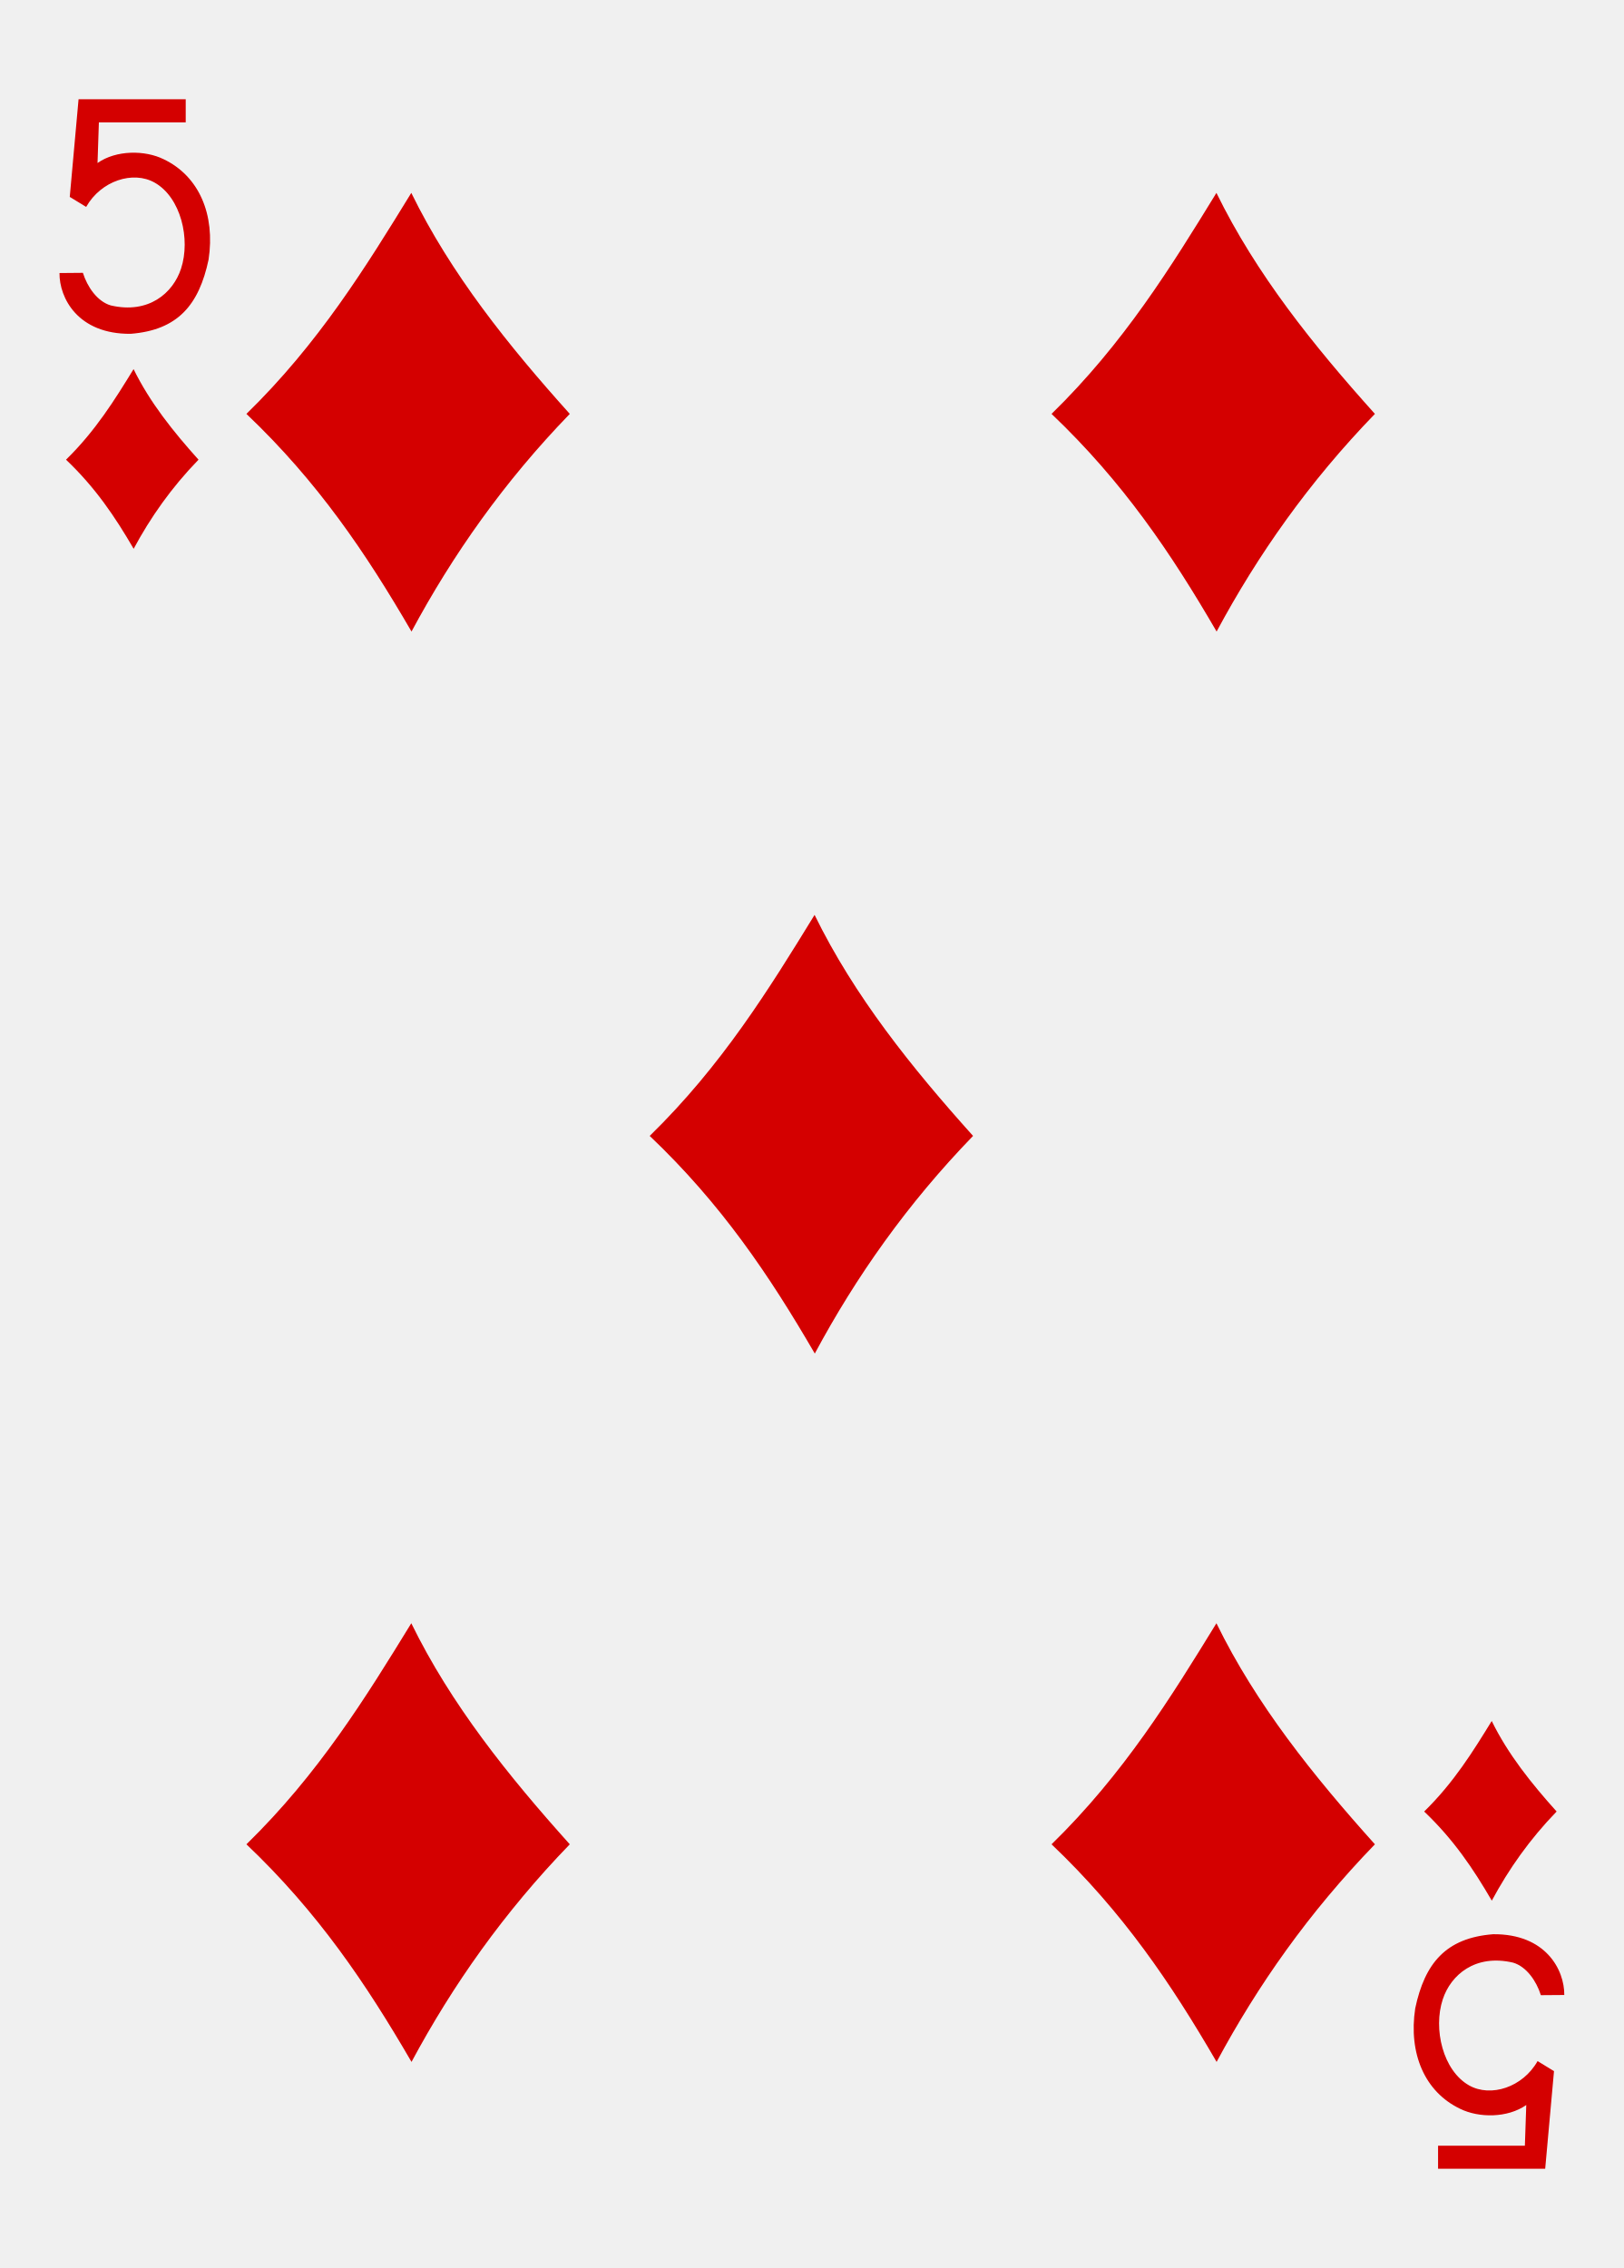
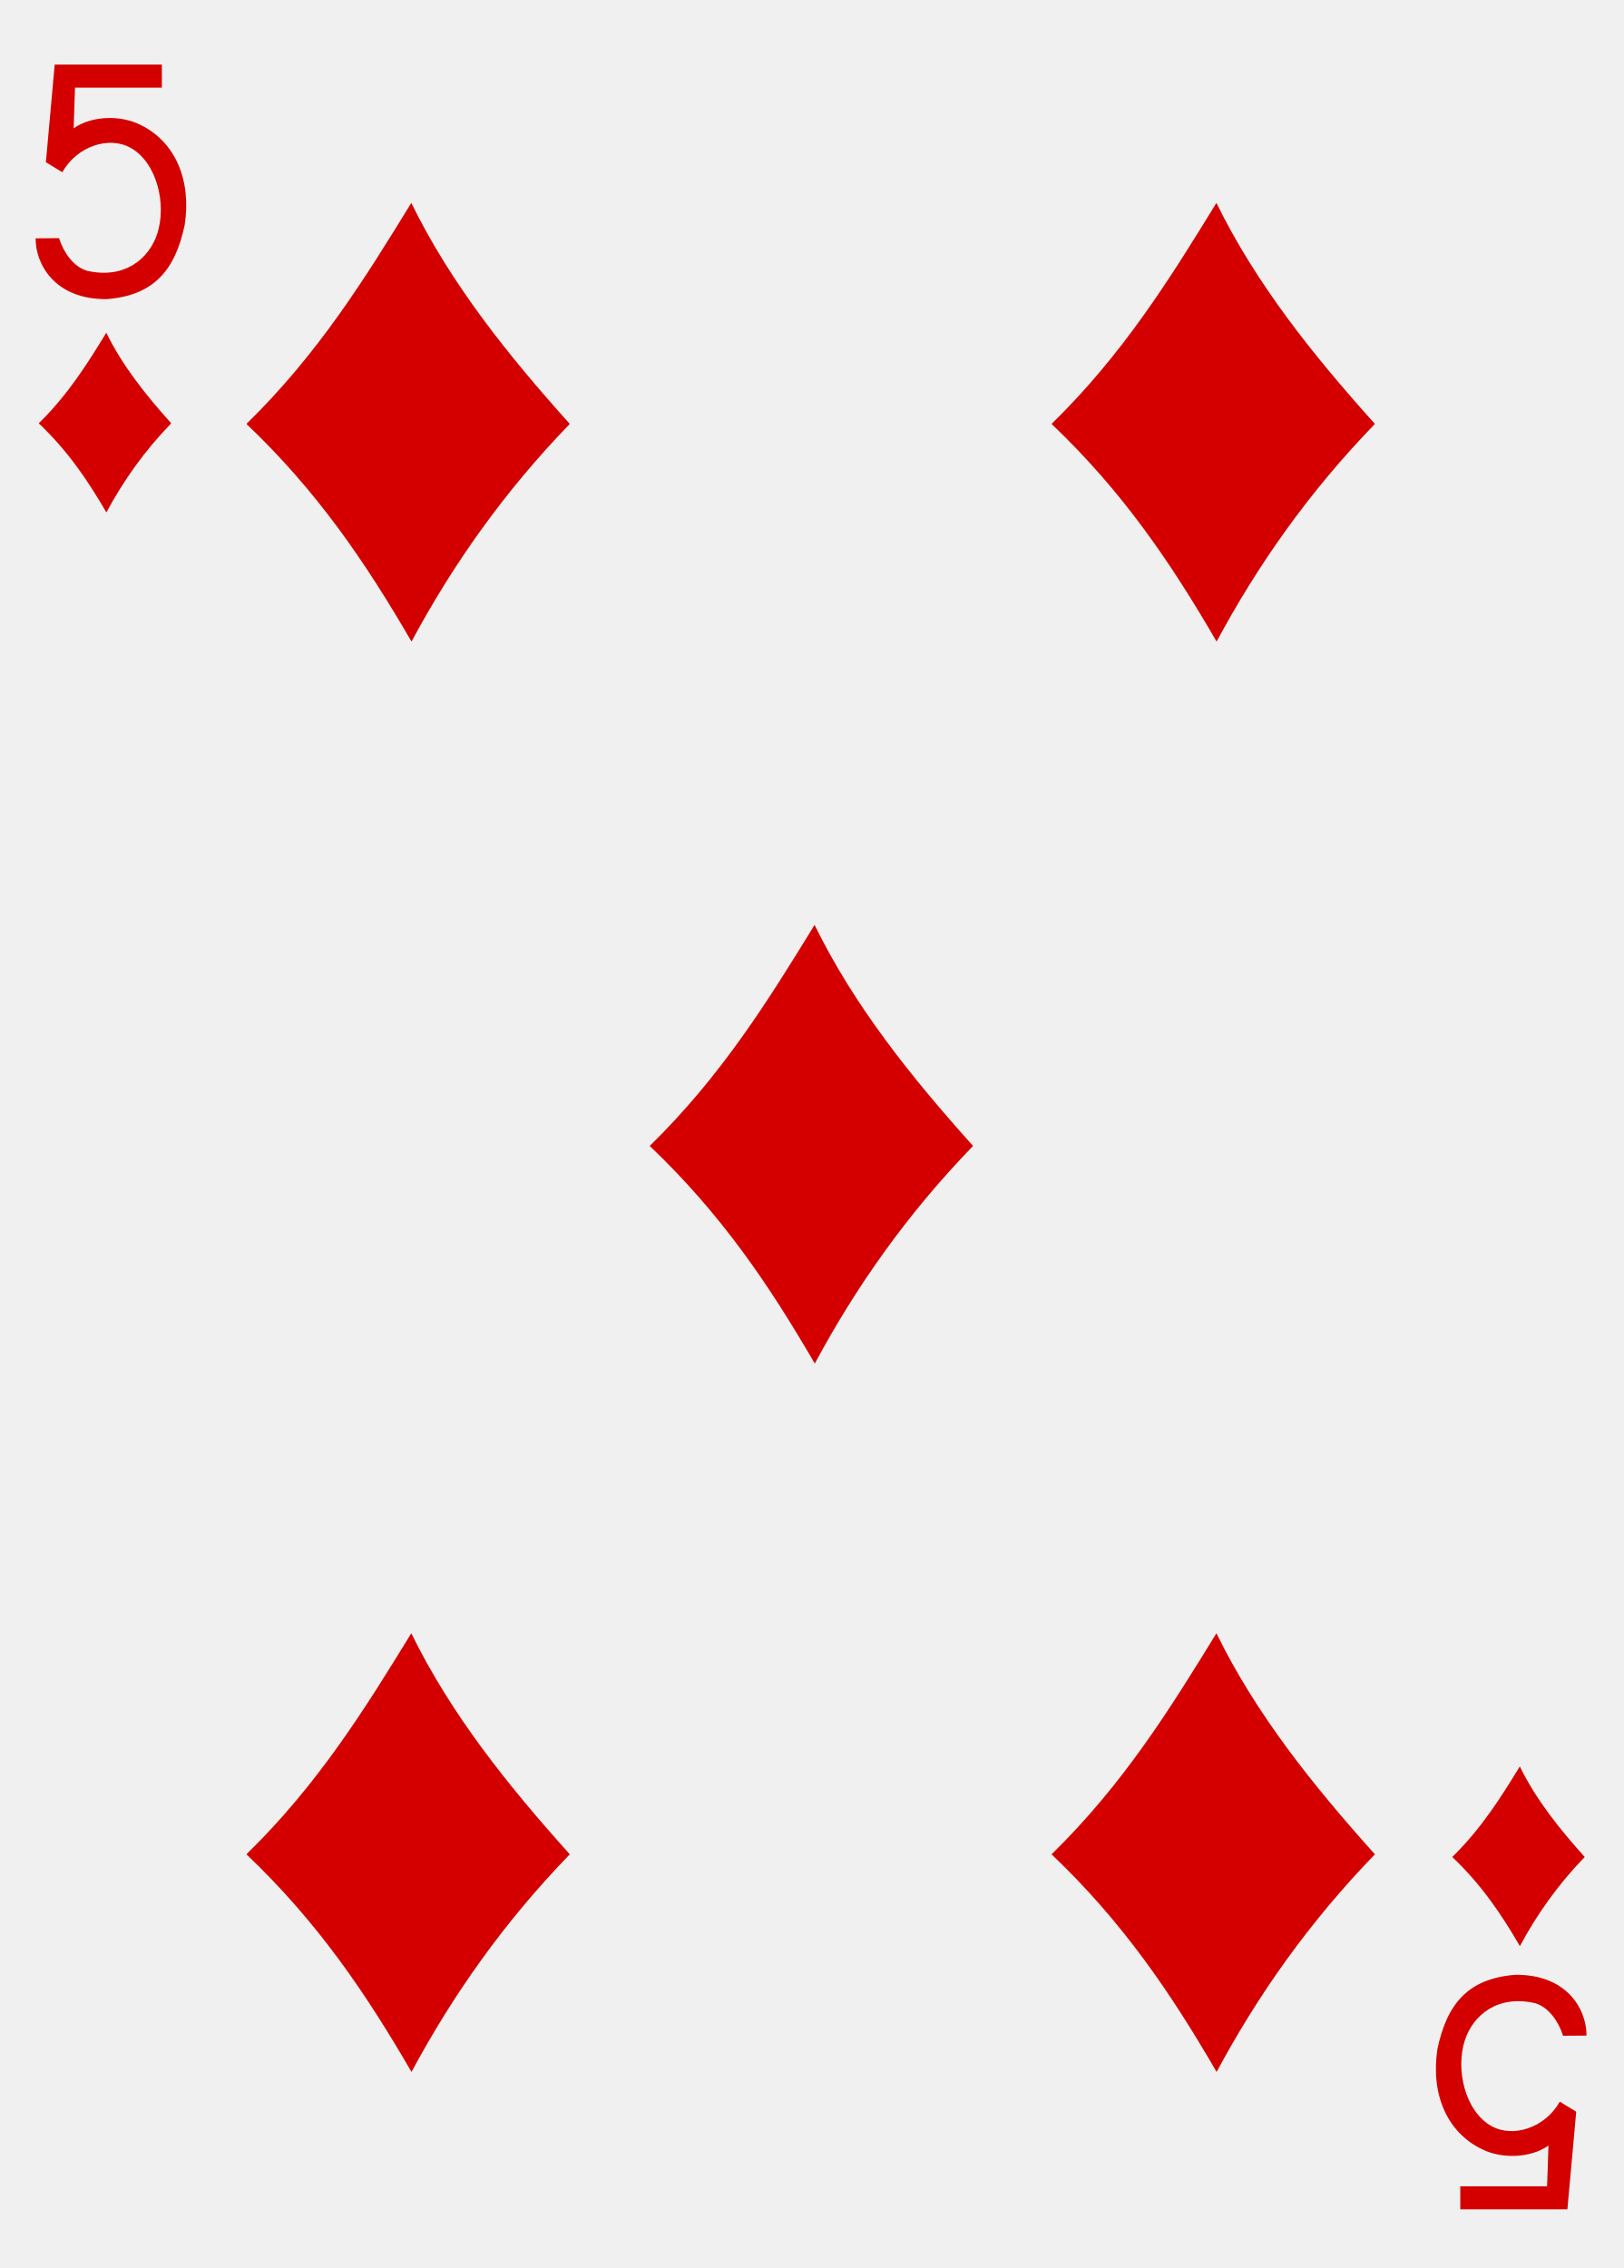
<svg xmlns="http://www.w3.org/2000/svg" version="1.1" id="Layer_1" x="0px" y="0px" width="178.582px" height="249.449px" viewBox="0 0 178.582 249.449" enable-background="new 0 0 178.582 249.449" xml:space="preserve">
  <g>
    <path fill="#FFFFFF" d="M8.504,0" />
-     <path fill="#D40000" d="M27.101,45.523c7.938-7.742,13.149-16.187,18.133-24.308c4.371,8.933,10.645,16.754,17.43,24.308   c-7.258,7.497-12.883,15.512-17.407,23.938C40.242,60.824,34.965,53.004,27.101,45.523L27.101,45.523z M27.101,45.523" />
-     <path fill="#D40000" d="M27.101,202.848c7.938-7.746,13.149-16.191,18.133-24.313c4.371,8.938,10.645,16.754,17.43,24.313   c-7.258,7.492-12.883,15.507-17.407,23.934C40.242,218.145,34.965,210.324,27.101,202.848L27.101,202.848z M27.101,202.848" />
-     <path fill="#D40000" d="M115.648,45.523c7.934-7.742,13.148-16.187,18.133-24.308c4.371,8.933,10.645,16.754,17.43,24.308   c-7.262,7.497-12.887,15.512-17.41,23.938C128.789,60.824,123.507,53.004,115.648,45.523L115.648,45.523z M115.648,45.523" />
-     <path fill="#D40000" d="M71.453,124.935c7.937-7.744,13.148-16.188,18.133-24.31c4.371,8.934,10.645,16.754,17.43,24.31   c-7.258,7.495-12.887,15.511-17.406,23.937C84.593,140.233,79.316,132.41,71.453,124.935L71.453,124.935z M71.453,124.935" />
-     <path fill="#D40000" d="M115.648,202.848c7.934-7.746,13.148-16.191,18.133-24.313c4.371,8.938,10.645,16.754,17.43,24.313   c-7.262,7.492-12.887,15.507-17.41,23.934C128.789,218.145,123.507,210.324,115.648,202.848L115.648,202.848z M115.648,202.848" />
-     <path fill="#D40000" d="M156.628,199.242c3.25-3.172,5.387-6.634,7.43-9.957c1.789,3.66,4.359,6.862,7.137,9.957   c-2.973,3.069-5.277,6.355-7.129,9.805C162.011,205.508,159.847,202.305,156.628,199.242L156.628,199.242z M156.628,199.242" />
-     <path fill="#D40000" d="M7.261,50.559c3.25-3.176,5.387-6.633,7.43-9.961c1.789,3.66,4.359,6.863,7.141,9.961   c-2.977,3.066-5.282,6.351-7.133,9.8C12.644,56.824,10.484,53.621,7.261,50.559L7.261,50.559z M7.261,50.559" />
-     <path fill="#D40000" d="M6.543,30.031l2.574-0.023c0.492,1.558,1.578,3.14,3.055,3.582c4.168,0.976,6.855-1.352,7.738-4.039   c1.07-3.258-0.024-7.836-2.895-9.461c-2.379-1.352-5.914-0.211-7.539,2.668l-1.804-1.102L8.64,10.918h11.785v2.539h-9.55   l-0.149,4.473c2.051-1.442,5.215-1.43,7.27-0.418c3.89,1.855,5.699,6.074,4.941,11.05c-1.051,4.946-3.359,7.747-8.574,8.153   C8.566,36.762,6.519,32.777,6.543,30.031L6.543,30.031z M6.543,30.031" />
-     <path fill="#D40000" d="M172.039,219.422l-2.578,0.019c-0.488-1.554-1.578-3.14-3.051-3.577c-4.172-0.977-6.855,1.352-7.738,4.038   c-1.074,3.259,0.023,7.837,2.895,9.462c2.379,1.348,5.914,0.211,7.535-2.673l1.805,1.106l-0.969,10.738h-11.781v-2.539h9.547   l0.152-4.474c-2.055,1.442-5.215,1.431-7.27,0.418c-3.891-1.854-5.699-6.073-4.941-11.05c1.047-4.945,3.359-7.75,8.574-8.152   C170.015,212.687,172.062,216.672,172.039,219.422L172.039,219.422z M172.039,219.422" />
+     <path fill="#D40000" d="M27.101,46.625c7.938-7.742,13.149-16.187,18.133-24.308c4.371,8.933,10.645,16.754,17.43,24.308   c-7.258,7.497-12.883,15.512-17.407,23.938C40.242,61.926,34.965,54.105,27.101,46.625L27.101,46.625z" />
+     <path fill="#D40000" d="M27.101,203.949c7.938-7.746,13.149-16.19,18.133-24.313c4.371,8.938,10.645,16.754,17.43,24.313   c-7.258,7.492-12.883,15.508-17.407,23.935C40.242,219.246,34.965,211.426,27.101,203.949L27.101,203.949z" />
+     <path fill="#D40000" d="M115.648,46.625c7.934-7.742,13.147-16.187,18.133-24.308c4.371,8.933,10.645,16.754,17.43,24.308   c-7.262,7.497-12.887,15.512-17.41,23.938C128.789,61.926,123.507,54.105,115.648,46.625L115.648,46.625z" />
+     <path fill="#D40000" d="M71.453,126.037c7.937-7.745,13.148-16.188,18.133-24.311c4.371,8.934,10.645,16.754,17.43,24.311   c-7.258,7.494-12.887,15.51-17.406,23.937C84.593,141.334,79.316,133.512,71.453,126.037L71.453,126.037z" />
+     <path fill="#D40000" d="M115.648,203.949c7.934-7.746,13.147-16.19,18.133-24.313c4.371,8.938,10.645,16.754,17.43,24.313   c-7.262,7.492-12.887,15.508-17.41,23.935C128.789,219.246,123.507,211.426,115.648,203.949L115.648,203.949z" />
+     <path fill="#D40000" d="M159.717,204.242c3.25-3.172,5.387-6.635,7.43-9.957c1.789,3.66,4.359,6.861,7.137,9.957   c-2.973,3.068-5.277,6.355-7.129,9.805C165.1,210.508,162.936,207.305,159.717,204.242L159.717,204.242z" />
+     <path fill="#D40000" d="M4.261,46.559c3.25-3.176,5.387-6.633,7.43-9.961c1.789,3.66,4.359,6.863,7.141,9.961   c-2.977,3.066-5.282,6.351-7.133,9.8C9.644,52.824,7.484,49.621,4.261,46.559L4.261,46.559z" />
+     <path fill="#D40000" d="M3.918,26.215l2.574-0.023c0.492,1.558,1.578,3.14,3.055,3.582c4.168,0.976,6.855-1.352,7.738-4.039   c1.07-3.258-0.024-7.836-2.895-9.461c-2.379-1.352-5.914-0.211-7.539,2.668L5.047,17.84L6.016,7.102H17.8v2.539H8.25l-0.149,4.473   c2.051-1.442,5.215-1.43,7.27-0.418c3.89,1.855,5.699,6.074,4.941,11.05c-1.051,4.946-3.359,7.747-8.574,8.153   C5.941,32.946,3.895,28.96,3.918,26.215L3.918,26.215z" />
+     <path fill="#D40000" d="M174.481,223.886l-2.578,0.02c-0.488-1.555-1.578-3.141-3.051-3.577c-4.172-0.978-6.855,1.352-7.738,4.038   c-1.074,3.259,0.023,7.837,2.895,9.462c2.379,1.348,5.914,0.211,7.535-2.673l1.806,1.105l-0.97,10.738H160.6v-2.539h9.547   l0.151-4.475c-2.055,1.442-5.215,1.432-7.27,0.418c-3.891-1.854-5.699-6.072-4.941-11.049c1.047-4.945,3.359-7.75,8.574-8.152   C172.458,217.151,174.505,221.136,174.481,223.886L174.481,223.886z" />
  </g>
</svg>
